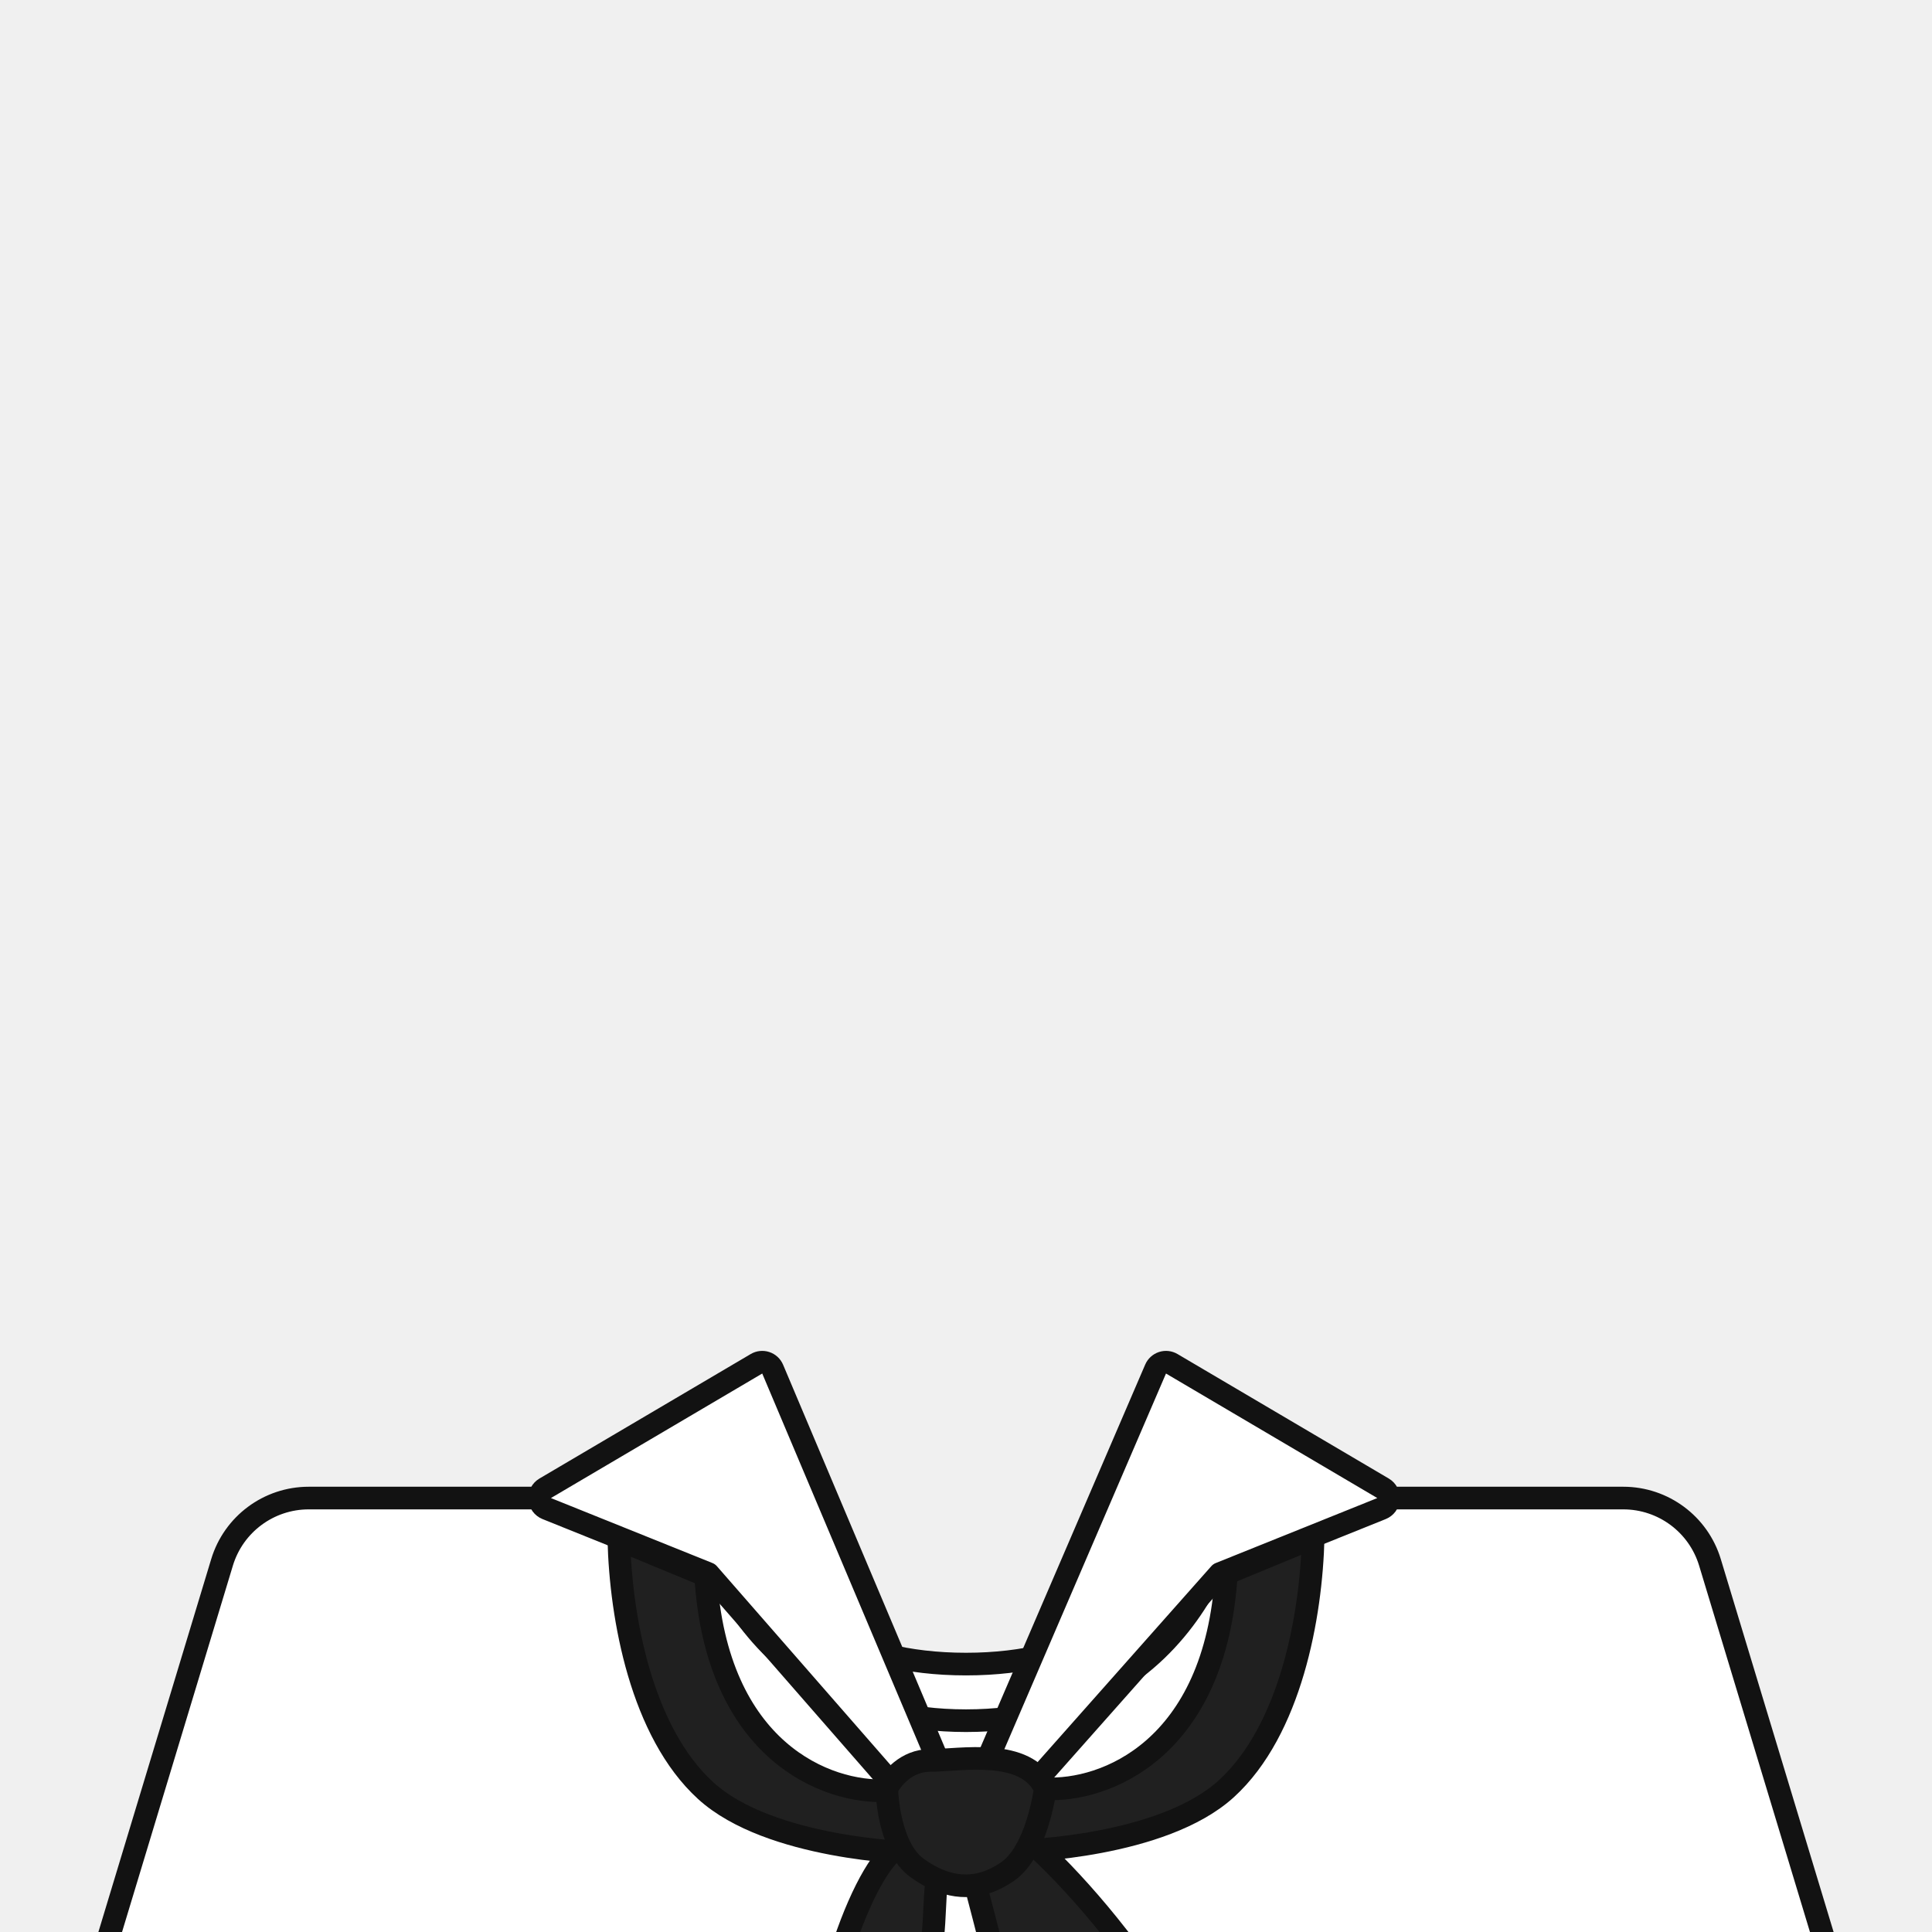
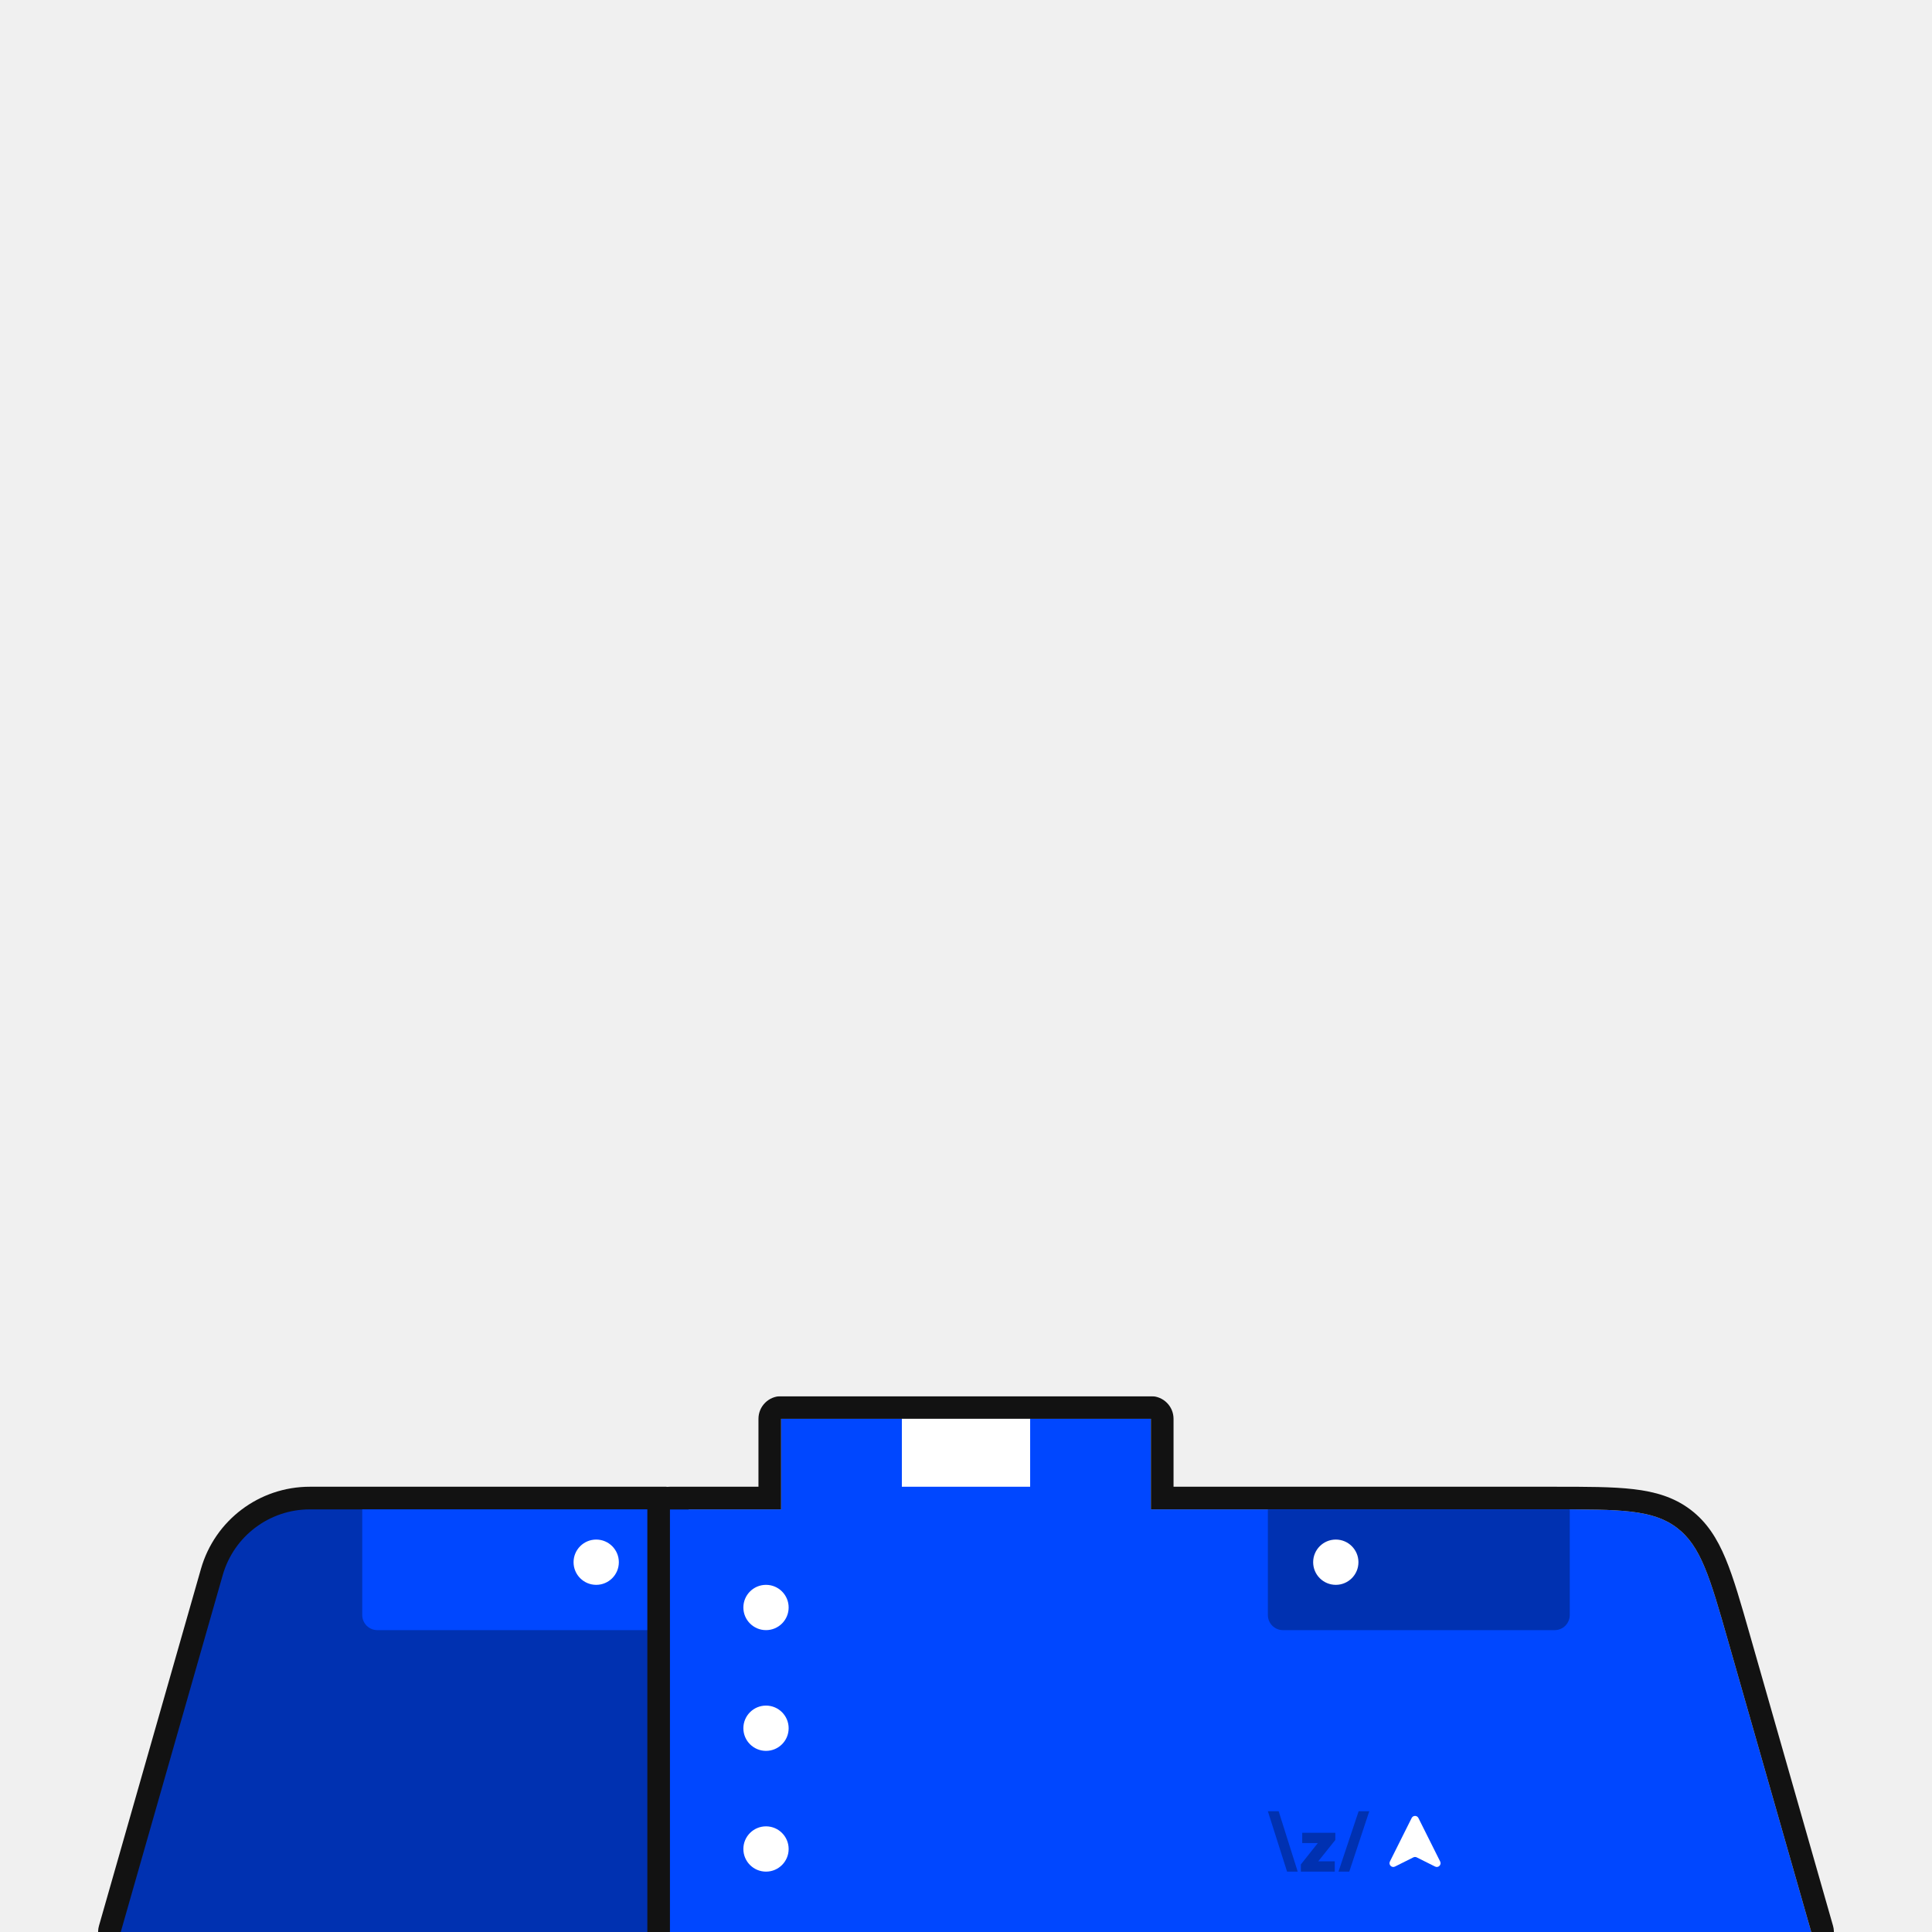
<svg xmlns="http://www.w3.org/2000/svg" width="512" height="512" viewBox="0 0 512 512" fill="none">
-   <g clip-path="url(#clip0_1672_4285)">
-     <path d="M256 441C193 441 184 385 184 385H165C165 385 174.5 458 256 458C337.5 458 347 385 347 385H328C328 385 319 441 256 441Z" fill="white" stroke="#121212" stroke-width="6" stroke-linecap="round" stroke-linejoin="round" />
-     <path d="M58.842 414.051C61.905 403.926 71.236 397 81.814 397H184C184 397 193 456 256 456C319 456 328 397 328 397H430.186C440.765 397 450.095 403.926 453.158 414.051L484 516H28L58.842 414.051Z" fill="white" stroke="#121212" stroke-width="6" stroke-linecap="round" stroke-linejoin="round" />
-     <path d="M204.764 362.833C204.427 362.036 203.763 361.423 202.942 361.152C202.121 360.88 201.222 360.976 200.477 361.415L144.477 394.415C143.492 394.996 142.923 396.085 143.008 397.225C143.094 398.365 143.82 399.357 144.88 399.783L187.713 417.015L252.74 491.473C253.71 492.583 255.341 492.825 256.59 492.044C257.84 491.263 258.337 489.69 257.764 488.333L204.764 362.833Z" fill="white" stroke="#121212" stroke-width="6" stroke-linecap="round" stroke-linejoin="round" />
-     <path d="M306.244 362.814C306.585 362.023 307.249 361.416 308.068 361.149C308.887 360.881 309.781 360.978 310.523 361.415L366.523 394.415C367.508 394.996 368.077 396.085 367.992 397.225C367.906 398.365 367.18 399.357 366.12 399.783L323.276 417.019L257.245 491.49C256.268 492.592 254.635 492.822 253.392 492.032C252.148 491.243 251.662 489.667 252.244 488.314L306.244 362.814Z" fill="white" stroke="#121212" stroke-width="6" stroke-linecap="round" stroke-linejoin="round" />
-     <path d="M325 417C322.2 463.8 292.666 474.853 277 474.029L270.555 490.5C270.555 490.5 308 489.559 325 474.029C342 458.5 347.5 428.324 348 407.5L325 417Z" fill="#202020" stroke="#121212" stroke-width="6" stroke-linecap="round" stroke-linejoin="round" />
-     <path d="M187 417.5C189.8 464.3 219.334 475.353 235 474.529L241.445 491C241.445 491 204 490.059 187 474.529C170 459 164.5 428.824 164 408L187 417.5Z" fill="#202020" stroke="#121212" stroke-width="6" stroke-linecap="round" stroke-linejoin="round" />
-     <path d="M235 474.029C236.166 471.529 240.1 466.529 246.5 466.529C254.5 466.529 272 463.029 277 474.029C277 474.029 276.074 481.459 273.065 488C293.543 506.333 334.3 555.7 333.5 606.5C313.833 591.667 272.999 556.1 267 532.5C261 508.9 258.833 500.702 258.5 499.553C255.155 500.07 251.817 499.574 248.5 498.166C247.166 501.277 248.5 516.5 244.5 525C239.56 535.496 224.666 562.833 215.999 567.5C214.399 529.5 230.712 491.5 238.568 489.5C235.171 482.8 235 474.029 235 474.029Z" fill="#202020" />
-     <path d="M238.568 489.5C239.671 491.675 241.113 493.632 243 495C244.826 496.324 246.66 497.385 248.5 498.166M238.568 489.5C235.171 482.8 235 474.029 235 474.029C236.166 471.529 240.1 466.529 246.5 466.529C254.5 466.529 272 463.029 277 474.029C277 474.029 276.074 481.459 273.065 488M238.568 489.5C230.712 491.5 214.399 529.5 215.999 567.5C224.666 562.833 239.56 535.496 244.5 525C248.5 516.5 247.166 501.277 248.5 498.166M248.5 498.166C251.817 499.574 255.155 500.07 258.5 499.553M273.065 488C271.589 491.207 269.613 494.2 267 496C264.166 497.951 261.33 499.115 258.5 499.553M273.065 488C293.543 506.333 334.3 555.7 333.5 606.5C313.833 591.667 272.999 556.1 267 532.5C261 508.9 258.833 500.702 258.5 499.553" stroke="#121212" stroke-width="6" stroke-linecap="round" stroke-linejoin="round" />
+   <g clip-path="url(#clip0_1672_4294)">
+     <path d="M29.115 511.176C28.857 512.081 29.038 513.055 29.605 513.807C30.172 514.558 31.059 515 32 515H176.5C178.157 515 179.5 513.657 179.5 512V400C179.5 398.343 178.157 397 176.5 397H82.103C70.048 397 59.454 404.991 56.142 416.583L29.115 511.176Z" fill="#0031B1" stroke="#121212" stroke-width="6" stroke-linecap="round" stroke-linejoin="round" />
+     <path d="M96 400H176V428C176 430.209 174.209 432 172 432H100C97.791 432 96 430.209 96 428V400Z" fill="#0047FF" />
+     <circle cx="158" cy="414" r="6" fill="white" />
+     <mask id="path-4-outside-1_1672_4294" maskUnits="userSpaceOnUse" x="171.5" y="370" width="315" height="148" fill="black">
+       <rect fill="white" x="171.5" y="370" width="315" height="148" />
+       <path fill-rule="evenodd" clip-rule="evenodd" d="M305 376H207V400H177.5V512H480L457.947 434.813C453.159 418.057 450.766 409.679 444.349 404.84C437.933 400 429.22 400 411.794 400H305V376Z" />
+     </mask>
+     <path fill-rule="evenodd" clip-rule="evenodd" d="M305 376H207V400H177.5V512H480L457.947 434.813C453.159 418.057 450.766 409.679 444.349 404.84C437.933 400 429.22 400 411.794 400H305V376Z" fill="#0047FF" />
+     <path d="M207 376V370C203.686 370 201 372.686 201 376H207ZM305 376H311C311 372.686 308.314 370 305 370V376ZM207 400V406C210.314 406 213 403.314 213 400H207ZM177.5 400V394C174.186 394 171.5 396.686 171.5 400H177.5ZM177.5 512H171.5C171.5 515.314 174.186 518 177.5 518V512ZM480 512V518C481.883 518 483.656 517.116 484.79 515.613C485.924 514.11 486.286 512.162 485.769 510.352L480 512ZM457.947 434.813L452.178 436.462V436.462L457.947 434.813ZM305 400H299C299 403.314 301.686 406 305 406V400ZM207 382H305V370H207V382ZM213 400V376H201V400H213ZM207 394H177.5V406H207V394ZM171.5 400V512H183.5V400H171.5ZM177.5 518H480V506H177.5V518ZM485.769 510.352L463.716 433.165L452.178 436.462L474.231 513.648L485.769 510.352ZM463.716 433.165C461.361 424.924 459.462 418.242 457.297 413.049C455.07 407.709 452.333 403.346 447.963 400.05L440.736 409.63C442.782 411.173 444.45 413.419 446.221 417.667C448.053 422.061 449.745 427.946 452.178 436.462L463.716 433.165ZM447.963 400.05C443.592 396.753 438.645 395.32 432.899 394.646C427.311 393.99 420.364 394 411.794 394V406C420.65 406 426.773 406.01 431.502 406.564C436.073 407.1 438.691 408.087 440.736 409.63L447.963 400.05ZM411.794 394H305V406H411.794V394ZM299 376V400H311V376H299Z" fill="#121212" mask="url(#path-4-outside-1_1672_4294)" />
+     <path d="M336 480L341.086 496H343.905L338.861 480H336ZM360.052 480L354.712 496H357.573L362.871 480H360.053H360.052ZM345.102 488.434H349.235L344.742 494.093V496H353.727V493.266H349.345L353.876 487.608V485.701H345.102V488.434Z" fill="#0031B1" />
+     <circle cx="203" cy="426" r="6" fill="white" />
+     <circle cx="203" cy="458" r="6" fill="white" />
+     <circle cx="203" cy="490" r="6" fill="white" />
+     <rect x="239" y="376" width="34" height="18" fill="white" />
+     <path d="M336 400H416V428C416 430.209 414.209 432 412 432H340C337.791 432 336 430.209 336 428V400Z" fill="#0031B1" />
+     <circle cx="354" cy="414" r="6" fill="white" />
+     <path d="M375.447 492.224L380.317 494.658C381.176 495.088 382.088 494.176 381.658 493.317L375.894 481.789C375.526 481.052 374.474 481.052 374.106 481.789L368.342 493.317C367.912 494.176 368.824 495.088 369.683 494.658L374.553 492.224C374.834 492.083 375.166 492.083 375.447 492.224Z" fill="white" />
  </g>
  <defs>
-     <clipPath id="clip0_1672_4285">
+     <clipPath id="clip0_1672_4294">
      <rect width="512" height="512" fill="white" />
    </clipPath>
  </defs>
</svg>
